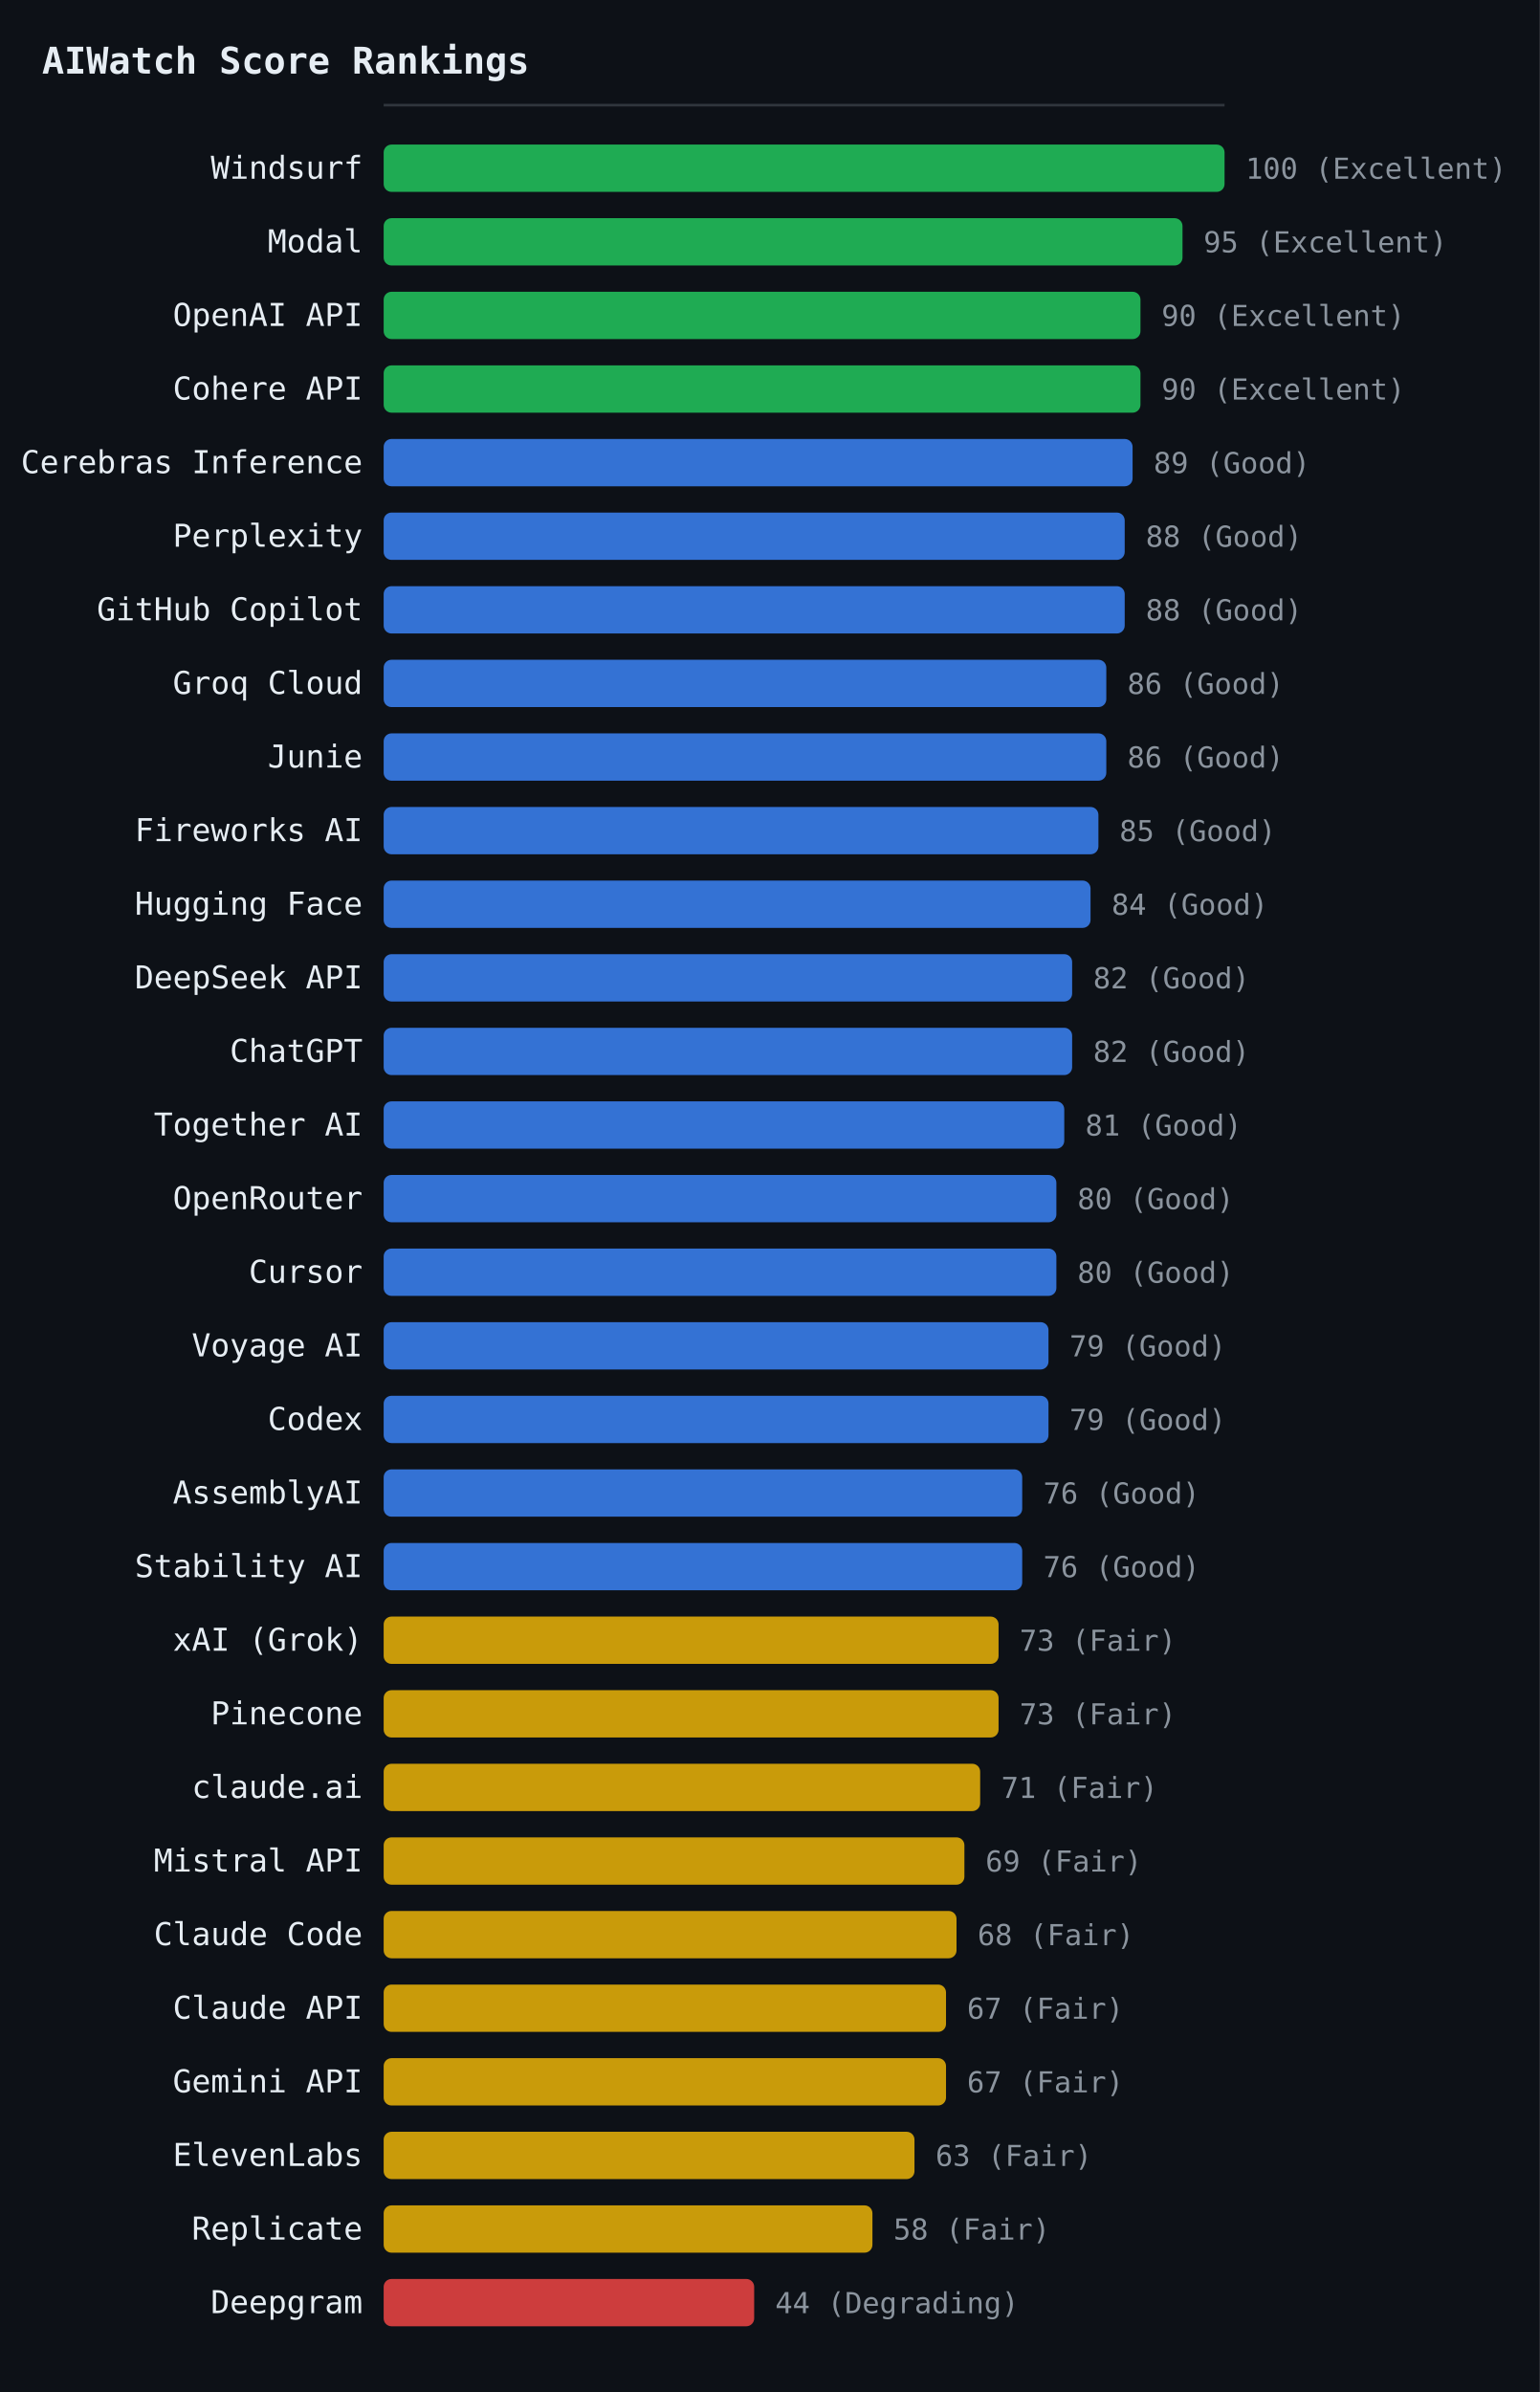
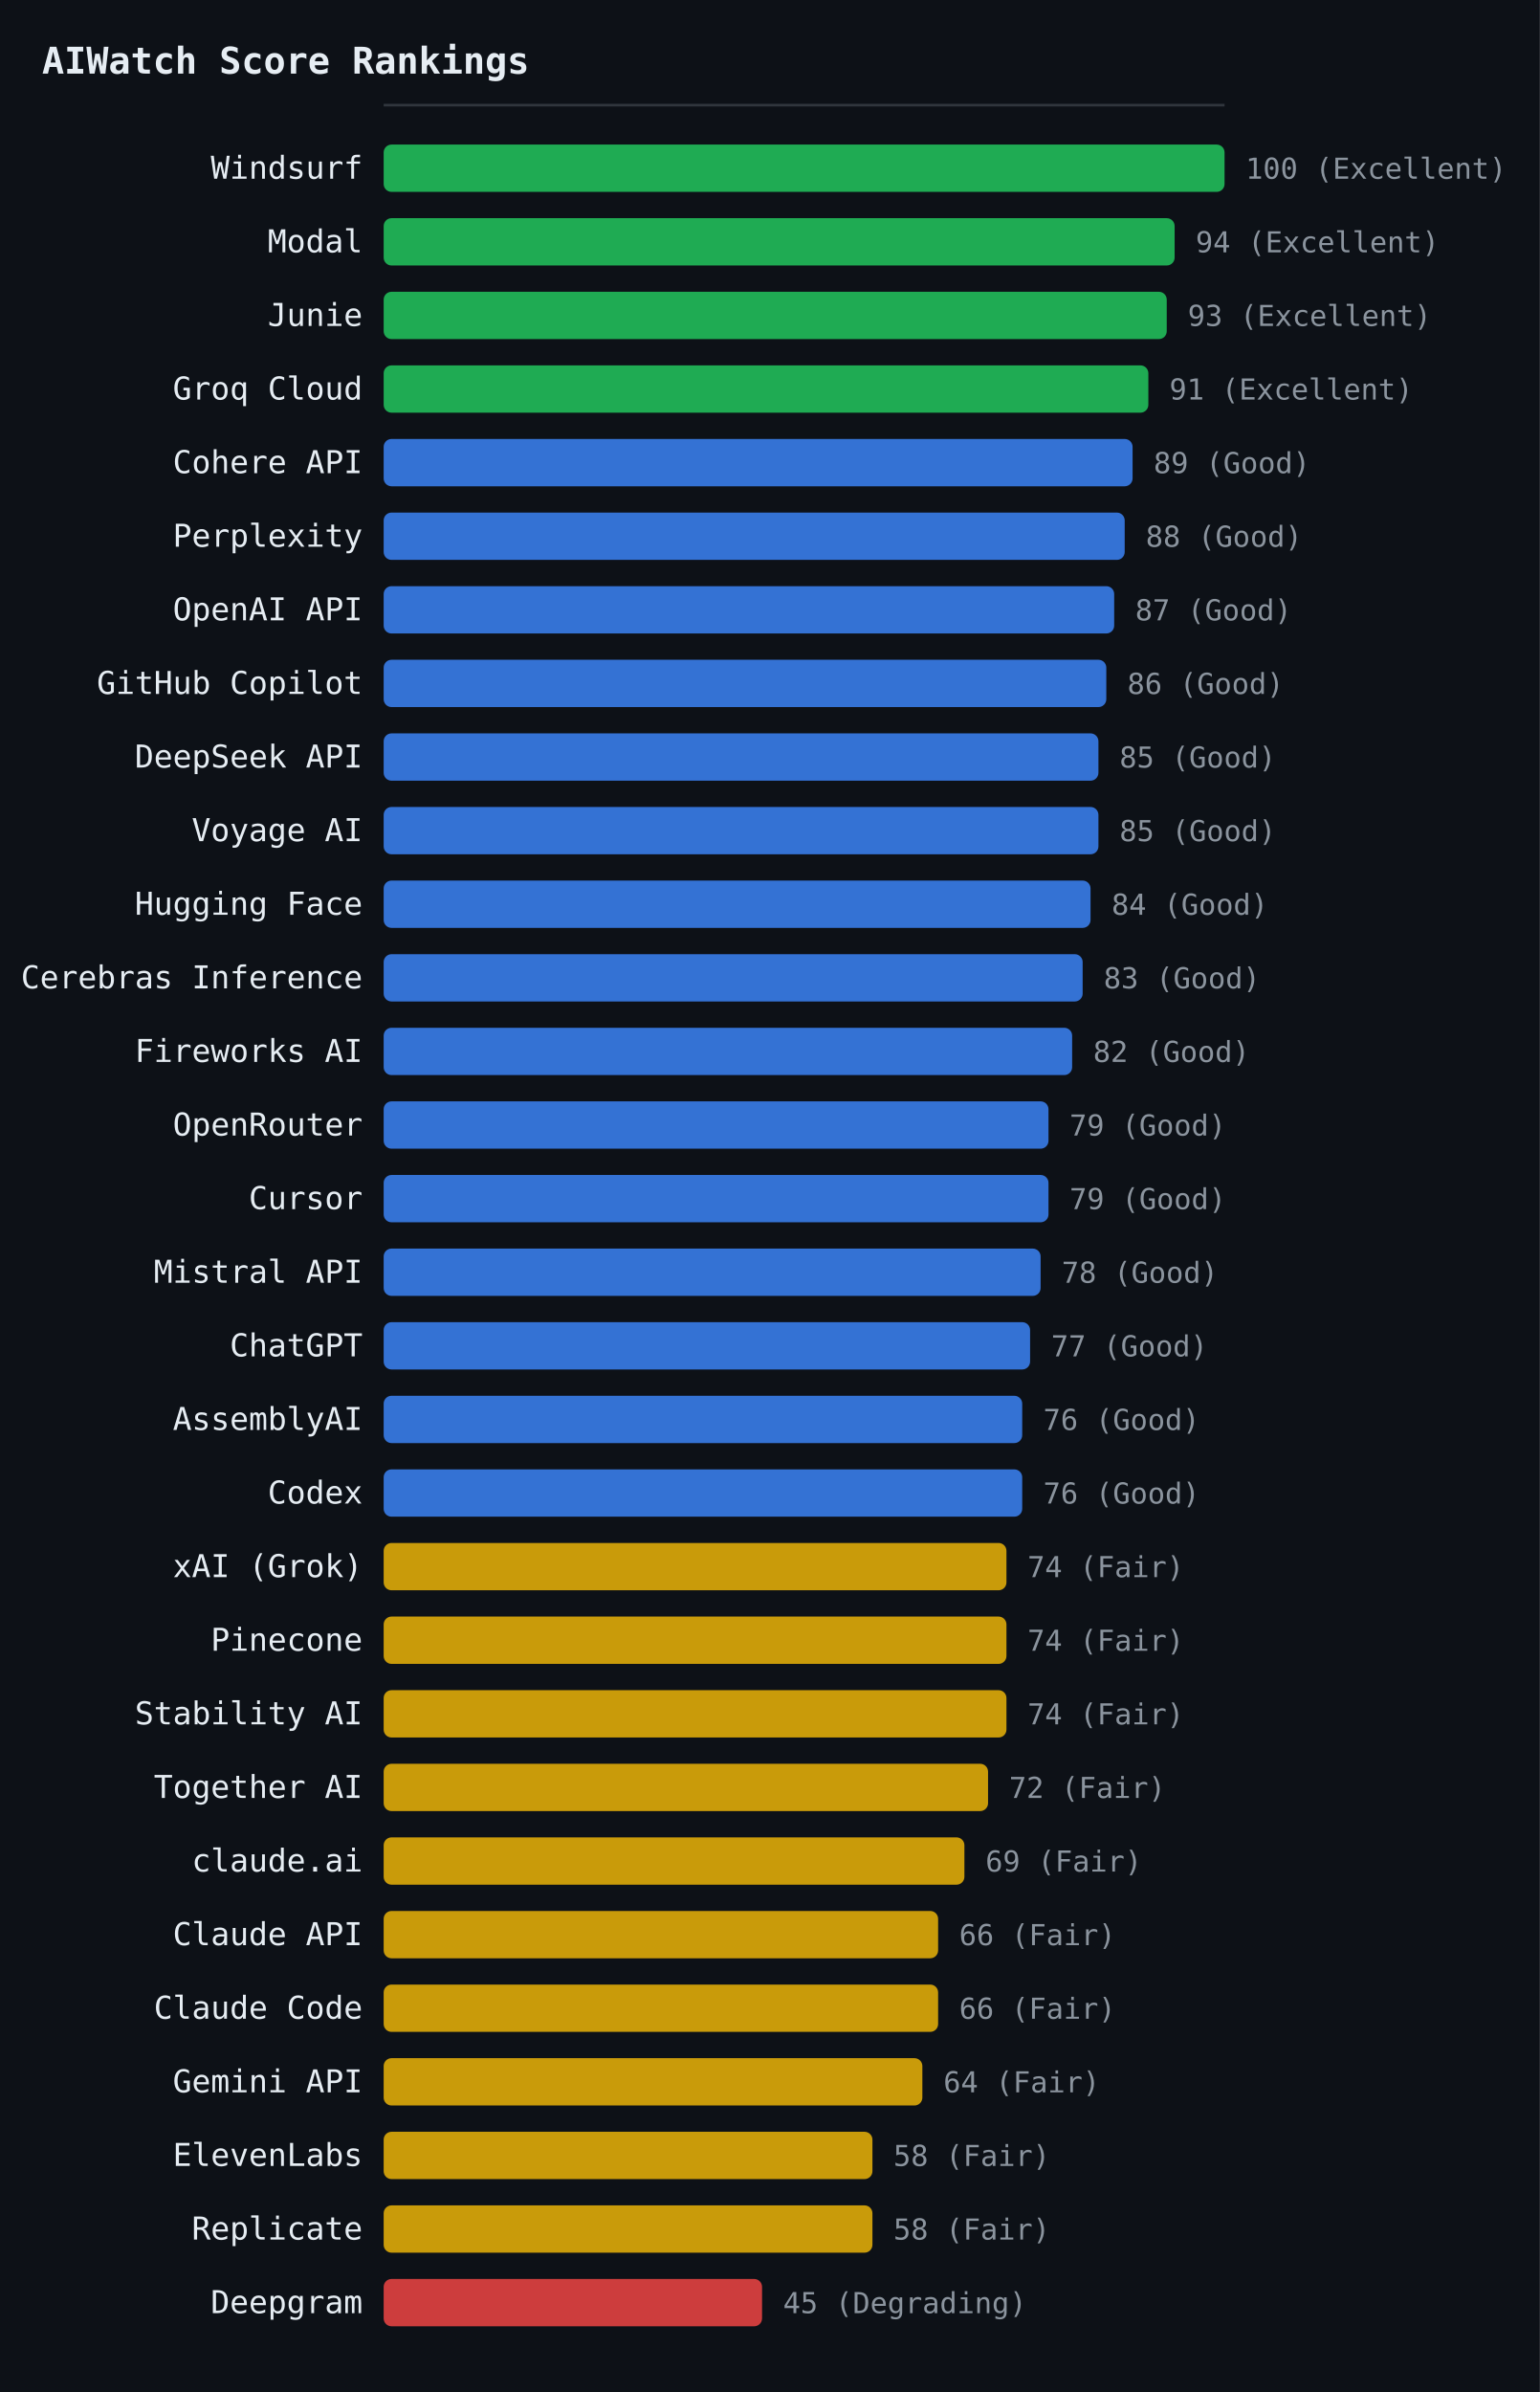
<svg xmlns="http://www.w3.org/2000/svg" viewBox="0 0 586 910" width="586" height="910">
  <style>
    .chart-bg { fill: #0d1117; }
    .chart-title { fill: #e6edf3; }
    .chart-text { fill: #e6edf3; }
    .chart-muted { fill: #8b949e; }
  </style>
  <rect class="chart-bg" width="100%" height="100%" fill="#0d1117" />
  <text x="16" y="28" fill="#e6edf3" font-size="14" font-weight="600" font-family="ui-monospace,monospace" class="chart-title">AIWatch Score Rankings</text>
  <line x1="146" y1="40" x2="466" y2="40" stroke="#30363d" stroke-width="1" />
  <text x="138" y="68" fill="#e6edf3" font-size="12" font-family="ui-monospace,monospace" text-anchor="end">Windsurf</text>
  <rect x="146" y="55" width="320" height="18" rx="3" fill="#22c55e" opacity="0.85" />
  <text x="474" y="68" fill="#8b949e" font-size="11" font-family="ui-monospace,monospace">100  (Excellent)</text>
  <text x="138" y="96" fill="#e6edf3" font-size="12" font-family="ui-monospace,monospace" text-anchor="end">Modal</text>
-   <rect x="146" y="83" width="304" height="18" rx="3" fill="#22c55e" opacity="0.85" />
-   <text x="458" y="96" fill="#8b949e" font-size="11" font-family="ui-monospace,monospace">95  (Excellent)</text>
-   <text x="138" y="124" fill="#e6edf3" font-size="12" font-family="ui-monospace,monospace" text-anchor="end">OpenAI API</text>
-   <rect x="146" y="111" width="288" height="18" rx="3" fill="#22c55e" opacity="0.85" />
-   <text x="442" y="124" fill="#8b949e" font-size="11" font-family="ui-monospace,monospace">90  (Excellent)</text>
-   <text x="138" y="152" fill="#e6edf3" font-size="12" font-family="ui-monospace,monospace" text-anchor="end">Cohere API</text>
-   <rect x="146" y="139" width="288" height="18" rx="3" fill="#22c55e" opacity="0.85" />
-   <text x="442" y="152" fill="#8b949e" font-size="11" font-family="ui-monospace,monospace">90  (Excellent)</text>
-   <text x="138" y="180" fill="#e6edf3" font-size="12" font-family="ui-monospace,monospace" text-anchor="end">Cerebras Inference</text>
+   <rect x="146" y="83" width="301" height="18" rx="3" fill="#22c55e" opacity="0.85" />
+   <text x="455" y="96" fill="#8b949e" font-size="11" font-family="ui-monospace,monospace">94  (Excellent)</text>
+   <text x="138" y="124" fill="#e6edf3" font-size="12" font-family="ui-monospace,monospace" text-anchor="end">Junie</text>
+   <rect x="146" y="111" width="298" height="18" rx="3" fill="#22c55e" opacity="0.85" />
+   <text x="452" y="124" fill="#8b949e" font-size="11" font-family="ui-monospace,monospace">93  (Excellent)</text>
+   <text x="138" y="152" fill="#e6edf3" font-size="12" font-family="ui-monospace,monospace" text-anchor="end">Groq Cloud</text>
+   <rect x="146" y="139" width="291" height="18" rx="3" fill="#22c55e" opacity="0.85" />
+   <text x="445" y="152" fill="#8b949e" font-size="11" font-family="ui-monospace,monospace">91  (Excellent)</text>
+   <text x="138" y="180" fill="#e6edf3" font-size="12" font-family="ui-monospace,monospace" text-anchor="end">Cohere API</text>
  <rect x="146" y="167" width="285" height="18" rx="3" fill="#3b82f6" opacity="0.85" />
  <text x="439" y="180" fill="#8b949e" font-size="11" font-family="ui-monospace,monospace">89  (Good)</text>
  <text x="138" y="208" fill="#e6edf3" font-size="12" font-family="ui-monospace,monospace" text-anchor="end">Perplexity</text>
  <rect x="146" y="195" width="282" height="18" rx="3" fill="#3b82f6" opacity="0.85" />
  <text x="436" y="208" fill="#8b949e" font-size="11" font-family="ui-monospace,monospace">88  (Good)</text>
-   <text x="138" y="236" fill="#e6edf3" font-size="12" font-family="ui-monospace,monospace" text-anchor="end">GitHub Copilot</text>
-   <rect x="146" y="223" width="282" height="18" rx="3" fill="#3b82f6" opacity="0.85" />
-   <text x="436" y="236" fill="#8b949e" font-size="11" font-family="ui-monospace,monospace">88  (Good)</text>
-   <text x="138" y="264" fill="#e6edf3" font-size="12" font-family="ui-monospace,monospace" text-anchor="end">Groq Cloud</text>
+   <text x="138" y="236" fill="#e6edf3" font-size="12" font-family="ui-monospace,monospace" text-anchor="end">OpenAI API</text>
+   <rect x="146" y="223" width="278" height="18" rx="3" fill="#3b82f6" opacity="0.85" />
+   <text x="432" y="236" fill="#8b949e" font-size="11" font-family="ui-monospace,monospace">87  (Good)</text>
+   <text x="138" y="264" fill="#e6edf3" font-size="12" font-family="ui-monospace,monospace" text-anchor="end">GitHub Copilot</text>
  <rect x="146" y="251" width="275" height="18" rx="3" fill="#3b82f6" opacity="0.85" />
  <text x="429" y="264" fill="#8b949e" font-size="11" font-family="ui-monospace,monospace">86  (Good)</text>
-   <text x="138" y="292" fill="#e6edf3" font-size="12" font-family="ui-monospace,monospace" text-anchor="end">Junie</text>
-   <rect x="146" y="279" width="275" height="18" rx="3" fill="#3b82f6" opacity="0.85" />
-   <text x="429" y="292" fill="#8b949e" font-size="11" font-family="ui-monospace,monospace">86  (Good)</text>
-   <text x="138" y="320" fill="#e6edf3" font-size="12" font-family="ui-monospace,monospace" text-anchor="end">Fireworks AI</text>
+   <text x="138" y="292" fill="#e6edf3" font-size="12" font-family="ui-monospace,monospace" text-anchor="end">DeepSeek API</text>
+   <rect x="146" y="279" width="272" height="18" rx="3" fill="#3b82f6" opacity="0.85" />
+   <text x="426" y="292" fill="#8b949e" font-size="11" font-family="ui-monospace,monospace">85  (Good)</text>
+   <text x="138" y="320" fill="#e6edf3" font-size="12" font-family="ui-monospace,monospace" text-anchor="end">Voyage AI</text>
  <rect x="146" y="307" width="272" height="18" rx="3" fill="#3b82f6" opacity="0.85" />
  <text x="426" y="320" fill="#8b949e" font-size="11" font-family="ui-monospace,monospace">85  (Good)</text>
  <text x="138" y="348" fill="#e6edf3" font-size="12" font-family="ui-monospace,monospace" text-anchor="end">Hugging Face</text>
  <rect x="146" y="335" width="269" height="18" rx="3" fill="#3b82f6" opacity="0.85" />
  <text x="423" y="348" fill="#8b949e" font-size="11" font-family="ui-monospace,monospace">84  (Good)</text>
-   <text x="138" y="376" fill="#e6edf3" font-size="12" font-family="ui-monospace,monospace" text-anchor="end">DeepSeek API</text>
-   <rect x="146" y="363" width="262" height="18" rx="3" fill="#3b82f6" opacity="0.85" />
-   <text x="416" y="376" fill="#8b949e" font-size="11" font-family="ui-monospace,monospace">82  (Good)</text>
-   <text x="138" y="404" fill="#e6edf3" font-size="12" font-family="ui-monospace,monospace" text-anchor="end">ChatGPT</text>
+   <text x="138" y="376" fill="#e6edf3" font-size="12" font-family="ui-monospace,monospace" text-anchor="end">Cerebras Inference</text>
+   <rect x="146" y="363" width="266" height="18" rx="3" fill="#3b82f6" opacity="0.85" />
+   <text x="420" y="376" fill="#8b949e" font-size="11" font-family="ui-monospace,monospace">83  (Good)</text>
+   <text x="138" y="404" fill="#e6edf3" font-size="12" font-family="ui-monospace,monospace" text-anchor="end">Fireworks AI</text>
  <rect x="146" y="391" width="262" height="18" rx="3" fill="#3b82f6" opacity="0.85" />
  <text x="416" y="404" fill="#8b949e" font-size="11" font-family="ui-monospace,monospace">82  (Good)</text>
-   <text x="138" y="432" fill="#e6edf3" font-size="12" font-family="ui-monospace,monospace" text-anchor="end">Together AI</text>
-   <rect x="146" y="419" width="259" height="18" rx="3" fill="#3b82f6" opacity="0.85" />
-   <text x="413" y="432" fill="#8b949e" font-size="11" font-family="ui-monospace,monospace">81  (Good)</text>
-   <text x="138" y="460" fill="#e6edf3" font-size="12" font-family="ui-monospace,monospace" text-anchor="end">OpenRouter</text>
-   <rect x="146" y="447" width="256" height="18" rx="3" fill="#3b82f6" opacity="0.85" />
-   <text x="410" y="460" fill="#8b949e" font-size="11" font-family="ui-monospace,monospace">80  (Good)</text>
-   <text x="138" y="488" fill="#e6edf3" font-size="12" font-family="ui-monospace,monospace" text-anchor="end">Cursor</text>
-   <rect x="146" y="475" width="256" height="18" rx="3" fill="#3b82f6" opacity="0.85" />
-   <text x="410" y="488" fill="#8b949e" font-size="11" font-family="ui-monospace,monospace">80  (Good)</text>
-   <text x="138" y="516" fill="#e6edf3" font-size="12" font-family="ui-monospace,monospace" text-anchor="end">Voyage AI</text>
-   <rect x="146" y="503" width="253" height="18" rx="3" fill="#3b82f6" opacity="0.85" />
-   <text x="407" y="516" fill="#8b949e" font-size="11" font-family="ui-monospace,monospace">79  (Good)</text>
-   <text x="138" y="544" fill="#e6edf3" font-size="12" font-family="ui-monospace,monospace" text-anchor="end">Codex</text>
-   <rect x="146" y="531" width="253" height="18" rx="3" fill="#3b82f6" opacity="0.85" />
-   <text x="407" y="544" fill="#8b949e" font-size="11" font-family="ui-monospace,monospace">79  (Good)</text>
-   <text x="138" y="572" fill="#e6edf3" font-size="12" font-family="ui-monospace,monospace" text-anchor="end">AssemblyAI</text>
+   <text x="138" y="432" fill="#e6edf3" font-size="12" font-family="ui-monospace,monospace" text-anchor="end">OpenRouter</text>
+   <rect x="146" y="419" width="253" height="18" rx="3" fill="#3b82f6" opacity="0.85" />
+   <text x="407" y="432" fill="#8b949e" font-size="11" font-family="ui-monospace,monospace">79  (Good)</text>
+   <text x="138" y="460" fill="#e6edf3" font-size="12" font-family="ui-monospace,monospace" text-anchor="end">Cursor</text>
+   <rect x="146" y="447" width="253" height="18" rx="3" fill="#3b82f6" opacity="0.85" />
+   <text x="407" y="460" fill="#8b949e" font-size="11" font-family="ui-monospace,monospace">79  (Good)</text>
+   <text x="138" y="488" fill="#e6edf3" font-size="12" font-family="ui-monospace,monospace" text-anchor="end">Mistral API</text>
+   <rect x="146" y="475" width="250" height="18" rx="3" fill="#3b82f6" opacity="0.85" />
+   <text x="404" y="488" fill="#8b949e" font-size="11" font-family="ui-monospace,monospace">78  (Good)</text>
+   <text x="138" y="516" fill="#e6edf3" font-size="12" font-family="ui-monospace,monospace" text-anchor="end">ChatGPT</text>
+   <rect x="146" y="503" width="246" height="18" rx="3" fill="#3b82f6" opacity="0.85" />
+   <text x="400" y="516" fill="#8b949e" font-size="11" font-family="ui-monospace,monospace">77  (Good)</text>
+   <text x="138" y="544" fill="#e6edf3" font-size="12" font-family="ui-monospace,monospace" text-anchor="end">AssemblyAI</text>
+   <rect x="146" y="531" width="243" height="18" rx="3" fill="#3b82f6" opacity="0.85" />
+   <text x="397" y="544" fill="#8b949e" font-size="11" font-family="ui-monospace,monospace">76  (Good)</text>
+   <text x="138" y="572" fill="#e6edf3" font-size="12" font-family="ui-monospace,monospace" text-anchor="end">Codex</text>
  <rect x="146" y="559" width="243" height="18" rx="3" fill="#3b82f6" opacity="0.85" />
  <text x="397" y="572" fill="#8b949e" font-size="11" font-family="ui-monospace,monospace">76  (Good)</text>
-   <text x="138" y="600" fill="#e6edf3" font-size="12" font-family="ui-monospace,monospace" text-anchor="end">Stability AI</text>
-   <rect x="146" y="587" width="243" height="18" rx="3" fill="#3b82f6" opacity="0.85" />
-   <text x="397" y="600" fill="#8b949e" font-size="11" font-family="ui-monospace,monospace">76  (Good)</text>
-   <text x="138" y="628" fill="#e6edf3" font-size="12" font-family="ui-monospace,monospace" text-anchor="end">xAI (Grok)</text>
-   <rect x="146" y="615" width="234" height="18" rx="3" fill="#eab308" opacity="0.85" />
-   <text x="388" y="628" fill="#8b949e" font-size="11" font-family="ui-monospace,monospace">73  (Fair)</text>
-   <text x="138" y="656" fill="#e6edf3" font-size="12" font-family="ui-monospace,monospace" text-anchor="end">Pinecone</text>
-   <rect x="146" y="643" width="234" height="18" rx="3" fill="#eab308" opacity="0.85" />
-   <text x="388" y="656" fill="#8b949e" font-size="11" font-family="ui-monospace,monospace">73  (Fair)</text>
-   <text x="138" y="684" fill="#e6edf3" font-size="12" font-family="ui-monospace,monospace" text-anchor="end">claude.ai</text>
-   <rect x="146" y="671" width="227" height="18" rx="3" fill="#eab308" opacity="0.85" />
-   <text x="381" y="684" fill="#8b949e" font-size="11" font-family="ui-monospace,monospace">71  (Fair)</text>
-   <text x="138" y="712" fill="#e6edf3" font-size="12" font-family="ui-monospace,monospace" text-anchor="end">Mistral API</text>
+   <text x="138" y="600" fill="#e6edf3" font-size="12" font-family="ui-monospace,monospace" text-anchor="end">xAI (Grok)</text>
+   <rect x="146" y="587" width="237" height="18" rx="3" fill="#eab308" opacity="0.85" />
+   <text x="391" y="600" fill="#8b949e" font-size="11" font-family="ui-monospace,monospace">74  (Fair)</text>
+   <text x="138" y="628" fill="#e6edf3" font-size="12" font-family="ui-monospace,monospace" text-anchor="end">Pinecone</text>
+   <rect x="146" y="615" width="237" height="18" rx="3" fill="#eab308" opacity="0.85" />
+   <text x="391" y="628" fill="#8b949e" font-size="11" font-family="ui-monospace,monospace">74  (Fair)</text>
+   <text x="138" y="656" fill="#e6edf3" font-size="12" font-family="ui-monospace,monospace" text-anchor="end">Stability AI</text>
+   <rect x="146" y="643" width="237" height="18" rx="3" fill="#eab308" opacity="0.85" />
+   <text x="391" y="656" fill="#8b949e" font-size="11" font-family="ui-monospace,monospace">74  (Fair)</text>
+   <text x="138" y="684" fill="#e6edf3" font-size="12" font-family="ui-monospace,monospace" text-anchor="end">Together AI</text>
+   <rect x="146" y="671" width="230" height="18" rx="3" fill="#eab308" opacity="0.85" />
+   <text x="384" y="684" fill="#8b949e" font-size="11" font-family="ui-monospace,monospace">72  (Fair)</text>
+   <text x="138" y="712" fill="#e6edf3" font-size="12" font-family="ui-monospace,monospace" text-anchor="end">claude.ai</text>
  <rect x="146" y="699" width="221" height="18" rx="3" fill="#eab308" opacity="0.85" />
  <text x="375" y="712" fill="#8b949e" font-size="11" font-family="ui-monospace,monospace">69  (Fair)</text>
-   <text x="138" y="740" fill="#e6edf3" font-size="12" font-family="ui-monospace,monospace" text-anchor="end">Claude Code</text>
-   <rect x="146" y="727" width="218" height="18" rx="3" fill="#eab308" opacity="0.85" />
-   <text x="372" y="740" fill="#8b949e" font-size="11" font-family="ui-monospace,monospace">68  (Fair)</text>
-   <text x="138" y="768" fill="#e6edf3" font-size="12" font-family="ui-monospace,monospace" text-anchor="end">Claude API</text>
-   <rect x="146" y="755" width="214" height="18" rx="3" fill="#eab308" opacity="0.85" />
-   <text x="368" y="768" fill="#8b949e" font-size="11" font-family="ui-monospace,monospace">67  (Fair)</text>
+   <text x="138" y="740" fill="#e6edf3" font-size="12" font-family="ui-monospace,monospace" text-anchor="end">Claude API</text>
+   <rect x="146" y="727" width="211" height="18" rx="3" fill="#eab308" opacity="0.85" />
+   <text x="365" y="740" fill="#8b949e" font-size="11" font-family="ui-monospace,monospace">66  (Fair)</text>
+   <text x="138" y="768" fill="#e6edf3" font-size="12" font-family="ui-monospace,monospace" text-anchor="end">Claude Code</text>
+   <rect x="146" y="755" width="211" height="18" rx="3" fill="#eab308" opacity="0.85" />
+   <text x="365" y="768" fill="#8b949e" font-size="11" font-family="ui-monospace,monospace">66  (Fair)</text>
  <text x="138" y="796" fill="#e6edf3" font-size="12" font-family="ui-monospace,monospace" text-anchor="end">Gemini API</text>
-   <rect x="146" y="783" width="214" height="18" rx="3" fill="#eab308" opacity="0.85" />
-   <text x="368" y="796" fill="#8b949e" font-size="11" font-family="ui-monospace,monospace">67  (Fair)</text>
+   <rect x="146" y="783" width="205" height="18" rx="3" fill="#eab308" opacity="0.85" />
+   <text x="359" y="796" fill="#8b949e" font-size="11" font-family="ui-monospace,monospace">64  (Fair)</text>
  <text x="138" y="824" fill="#e6edf3" font-size="12" font-family="ui-monospace,monospace" text-anchor="end">ElevenLabs</text>
-   <rect x="146" y="811" width="202" height="18" rx="3" fill="#eab308" opacity="0.85" />
-   <text x="356" y="824" fill="#8b949e" font-size="11" font-family="ui-monospace,monospace">63  (Fair)</text>
+   <rect x="146" y="811" width="186" height="18" rx="3" fill="#eab308" opacity="0.85" />
+   <text x="340" y="824" fill="#8b949e" font-size="11" font-family="ui-monospace,monospace">58  (Fair)</text>
  <text x="138" y="852" fill="#e6edf3" font-size="12" font-family="ui-monospace,monospace" text-anchor="end">Replicate</text>
  <rect x="146" y="839" width="186" height="18" rx="3" fill="#eab308" opacity="0.85" />
  <text x="340" y="852" fill="#8b949e" font-size="11" font-family="ui-monospace,monospace">58  (Fair)</text>
  <text x="138" y="880" fill="#e6edf3" font-size="12" font-family="ui-monospace,monospace" text-anchor="end">Deepgram</text>
-   <rect x="146" y="867" width="141" height="18" rx="3" fill="#ef4444" opacity="0.85" />
-   <text x="295" y="880" fill="#8b949e" font-size="11" font-family="ui-monospace,monospace">44  (Degrading)</text>
+   <rect x="146" y="867" width="144" height="18" rx="3" fill="#ef4444" opacity="0.85" />
+   <text x="298" y="880" fill="#8b949e" font-size="11" font-family="ui-monospace,monospace">45  (Degrading)</text>
</svg>
